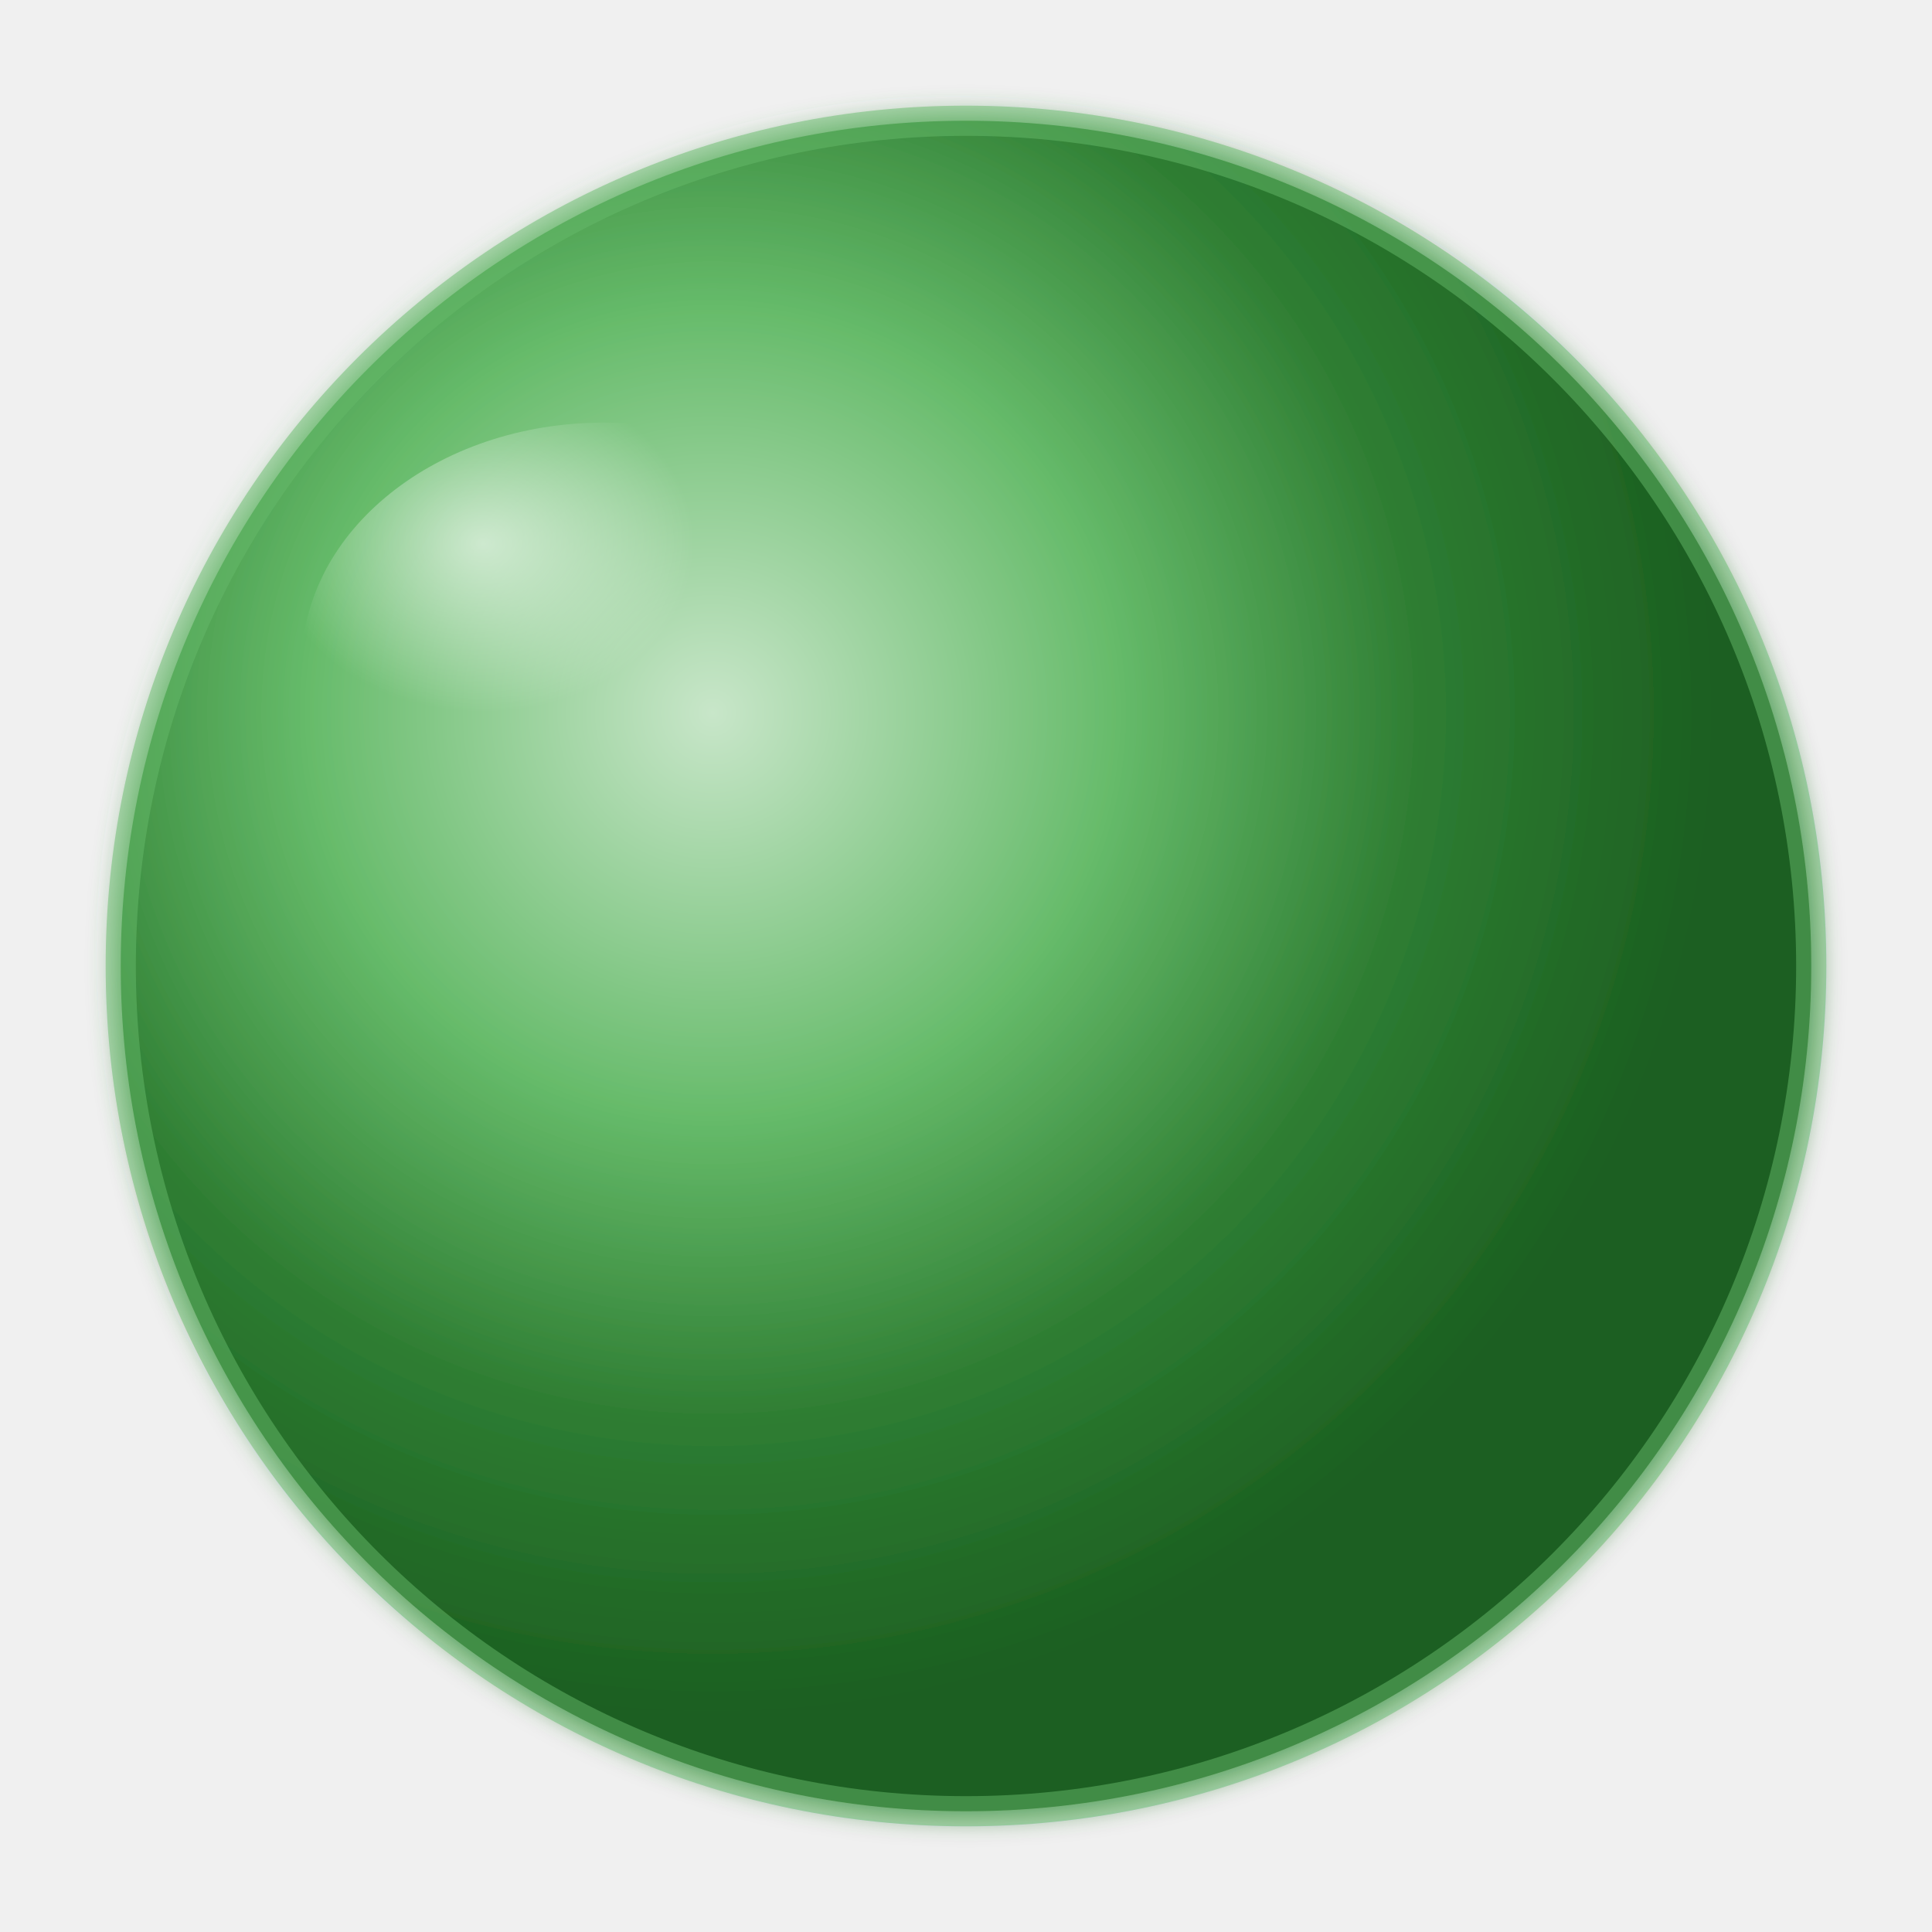
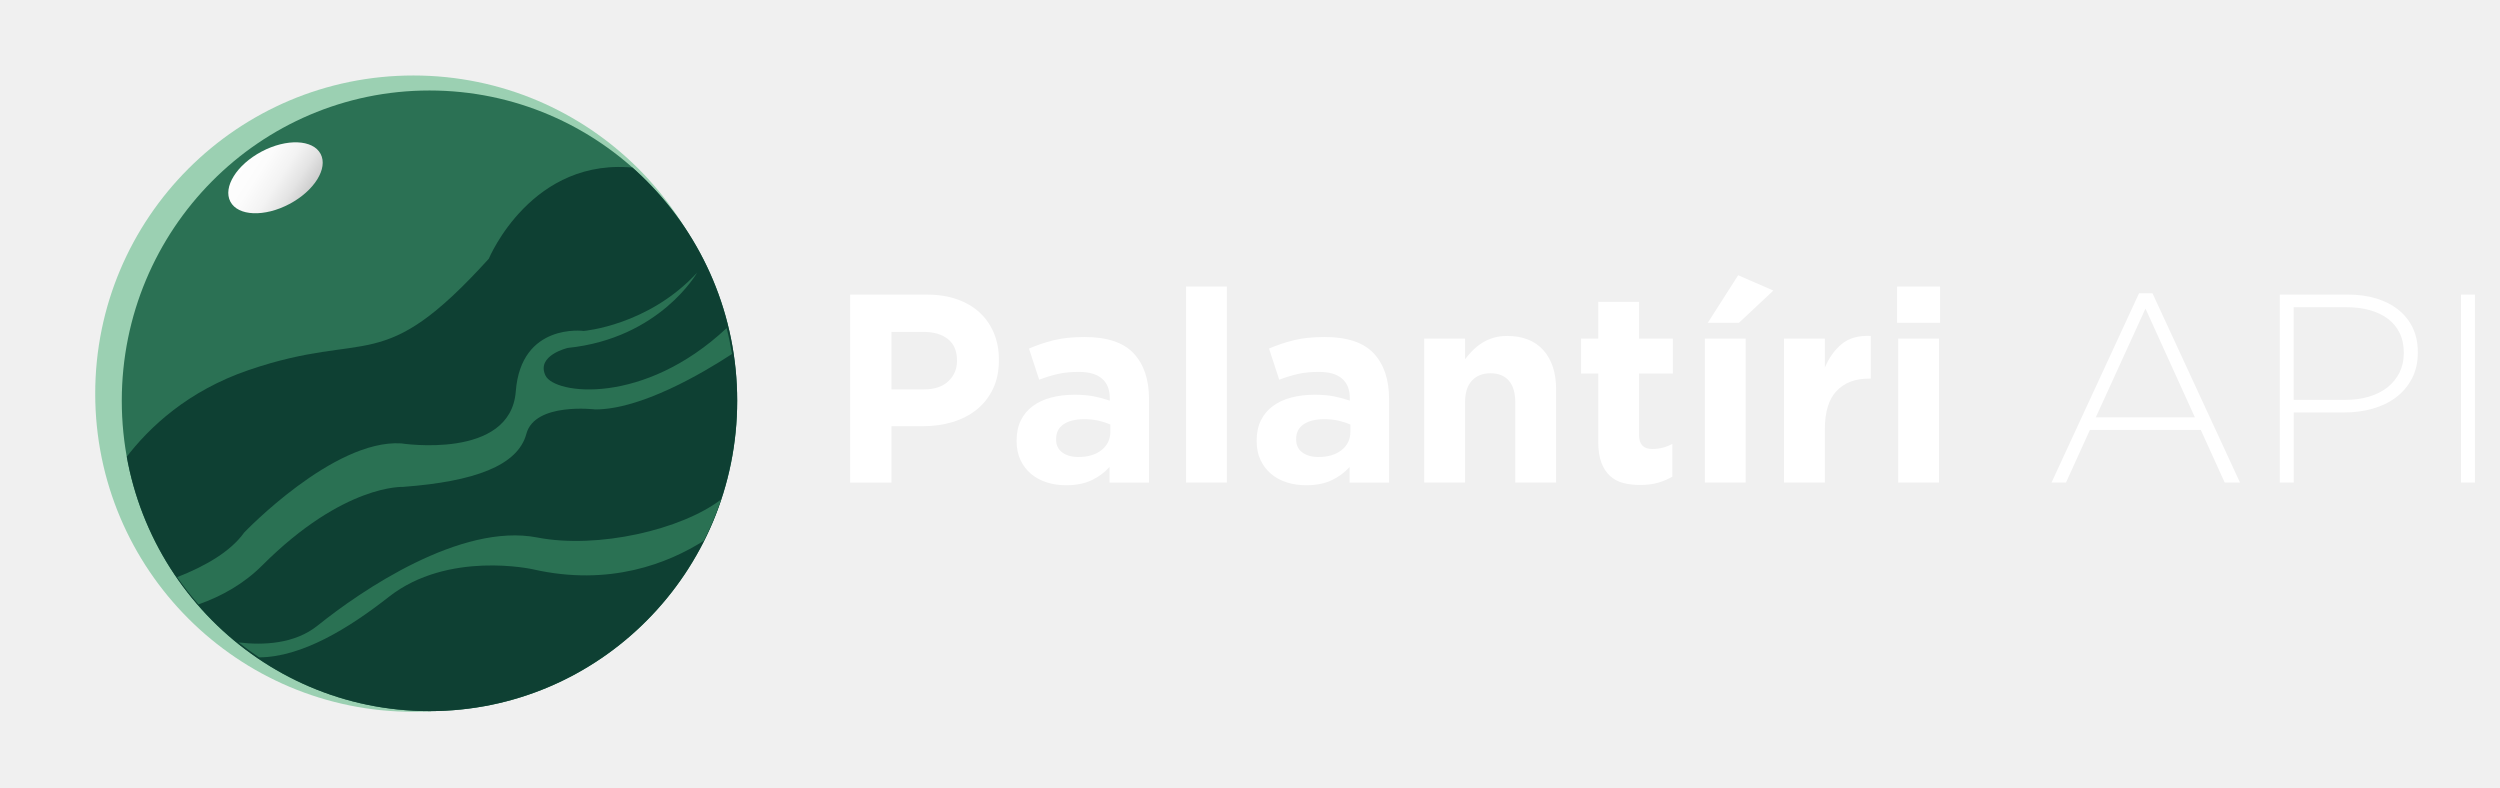
- <svg xmlns="http://www.w3.org/2000/svg" viewBox="0 0 64 64">
+ <svg xmlns="http://www.w3.org/2000/svg" viewBox="0 0 1025 322.79">
  <defs>
-     <radialGradient id="glow-dark" cx="35%" cy="35%" r="60%">
-       <stop offset="0%" style="stop-color:#c8e6c9;stop-opacity:1" />
-       <stop offset="40%" style="stop-color:#66bb6a;stop-opacity:1" />
-       <stop offset="70%" style="stop-color:#2e7d32;stop-opacity:1" />
-       <stop offset="100%" style="stop-color:#1b5e20;stop-opacity:1" />
-     </radialGradient>
-     <radialGradient id="highlight-dark" cx="30%" cy="25%" r="35%">
-       <stop offset="0%" style="stop-color:#fff;stop-opacity:0.75" />
-       <stop offset="100%" style="stop-color:#fff;stop-opacity:0" />
-     </radialGradient>
-     <filter id="soft-dark">
-       <feGaussianBlur in="SourceGraphic" stdDeviation="0.5" result="blur" />
-       <feMerge>
-         <feMergeNode in="blur" />
-         <feMergeNode in="SourceGraphic" />
-       </feMerge>
-     </filter>
+     <style>.st0{fill:#2a7153}.st2{fill:none}.st5{fill:#2b7154}.st6{fill:url(#g24)}.st7{fill:#0e4033}.st8{fill:#9bd0b2}.st11{clip-path:url(#cp)}</style>
+     <clipPath id="cp">
+       <ellipse class="st2" cx="176.09" cy="164.33" rx="126.16" ry="127.23" />
+     </clipPath>
+     <linearGradient id="g24" x1="97.16" y1="62.8" x2="168.49" y2="108.37" gradientTransform="translate(47.22 -44.38) rotate(27.89)" gradientUnits="userSpaceOnUse">
+       <stop offset="0" stop-color="#fff" />
+       <stop offset=".14" stop-color="#fcfcfc" />
+       <stop offset=".24" stop-color="#f3f3f3" />
+       <stop offset=".32" stop-color="#e4e4e4" />
+       <stop offset=".39" stop-color="#cfcfcf" />
+       <stop offset=".45" stop-color="#b4b4b4" />
+       <stop offset=".46" stop-color="#b3b3b3" />
+     </linearGradient>
  </defs>
-   <circle cx="32" cy="32" r="28" fill="url(#glow-dark)" filter="url(#soft-dark)" />
-   <ellipse cx="20" cy="22" rx="10" ry="8" fill="url(#highlight-dark)" opacity="0.8" />
-   <circle cx="32" cy="32" r="28" fill="none" stroke="rgba(102,187,106,0.5)" stroke-width="1" />
+   <g>
+     <circle class="st8" cx="169.49" cy="161.4" r="130.45" />
+     <ellipse class="st5" cx="176.09" cy="164.33" rx="126.16" ry="127.23" />
+     <g class="st11">
+       <path class="st7" d="M38.41,211.1s13.92-42.4,63.5-59.36c49.58-16.96,54.15,3.26,98.5-45.66,0,0,17.61-42.4,60.67-37.18,43.06,5.22,90.02,70.88,90.02,70.88l-7.83,148.96-159.83,34.57-152-8.48,6.96-103.72Z" />
+     </g>
+     <ellipse class="st6" cx="112.96" cy="72.89" rx="20.93" ry="12.17" transform="translate(-20.98 61.31) rotate(-27.89)" />
+     <path class="st0" d="M165.36,199.61c29.14-2.17,46.97-8.7,50.45-21.74,3.48-13.05,28.27-10,28.27-10,18.66,0,43.75-14.71,56.05-22.74-.6-3.59-1.32-7.13-2.21-10.61-34.05,31.91-70.59,27.23-74.28,19.44-3.91-8.26,9.13-11.31,9.13-11.31,37.84-3.91,53.06-30.88,53.06-30.88-20.01,21.74-46.53,23.92-46.53,23.92,0,0-25.66-3.48-27.83,24.79-2.17,28.27-46.97,21.31-46.97,21.31-27.83-1.74-64.37,36.53-64.37,36.53-5.54,7.78-15.83,13.75-27.48,18.31,2.71,3.88,5.63,7.61,8.75,11.16,9.47-3.33,18.54-8.4,26.12-15.98,33.49-33.49,57.84-32.18,57.84-32.18Z" />
+     <path class="st0" d="M218.53,233.42c31.44,7.16,55.51-2.51,70.02-11.7,2.77-5.43,5.15-11.09,7.12-16.95-16.23,12.41-50.58,20.42-75.4,15.6-31.31-6.09-72.19,21.75-90.02,36.1-9.47,7.62-22.38,8.13-32.4,6.93,2.71,2.15,5.49,4.2,8.37,6.12,17.51-.08,36.81-11.93,53.18-24.79,24.35-19.14,59.15-11.31,59.15-11.31Z" />
+   </g>
+   <g fill="#fff">
+     <path d="M407.13,159.43c-1.62,3.38-3.84,6.2-6.66,8.48-2.83,2.28-6.13,3.98-9.91,5.12-3.78,1.14-7.84,1.71-12.17,1.71h-12.88v23.12h-16.96v-77.07h31.49c4.62,0,8.75.64,12.39,1.93,3.63,1.29,6.72,3.1,9.25,5.45,2.53,2.35,4.48,5.16,5.83,8.42,1.36,3.27,2.04,6.88,2.04,10.84v.22c0,4.48-.81,8.41-2.42,11.78ZM392.37,147.75c0-3.82-1.23-6.72-3.69-8.7-2.46-1.98-5.82-2.97-10.07-2.97h-13.1v23.56h13.43c4.26,0,7.56-1.12,9.91-3.36,2.35-2.24,3.52-5.01,3.52-8.31v-.22Z" />
+     <path d="M454.91,197.85v-6.39c-2.06,2.28-4.51,4.09-7.38,5.45-2.86,1.36-6.35,2.04-10.46,2.04-2.79,0-5.41-.38-7.87-1.16-2.46-.77-4.61-1.93-6.44-3.47-1.84-1.54-3.29-3.43-4.35-5.67-1.06-2.24-1.6-4.83-1.6-7.76v-.22c0-3.23.59-6.02,1.76-8.37,1.17-2.35,2.81-4.29,4.9-5.83,2.09-1.54,4.59-2.7,7.49-3.47,2.9-.77,6.11-1.16,9.63-1.16,3.01,0,5.63.22,7.87.66,2.24.44,4.42,1.03,6.55,1.76v-.99c0-3.52-1.06-6.2-3.19-8.04-2.13-1.83-5.28-2.75-9.47-2.75-3.23,0-6.07.28-8.53.83-2.46.55-5.05,1.34-7.76,2.37l-4.18-12.77c3.23-1.39,6.61-2.53,10.13-3.41,3.52-.88,7.78-1.32,12.77-1.32,9.17,0,15.85,2.24,20.04,6.72,4.18,4.48,6.28,10.72,6.28,18.72v34.24h-16.18ZM455.24,174.07c-1.47-.66-3.1-1.19-4.9-1.6-1.8-.4-3.73-.61-5.78-.61-3.6,0-6.42.7-8.48,2.09-2.06,1.39-3.08,3.41-3.08,6.05v.22c0,2.28.84,4.04,2.53,5.28,1.69,1.25,3.89,1.87,6.61,1.87,3.96,0,7.14-.95,9.52-2.86,2.38-1.91,3.58-4.4,3.58-7.49v-2.97Z" />
+     <path d="M486.28,197.85v-80.37h16.73v80.37h-16.73Z" />
+     <path d="M553.33,197.85v-6.39c-2.05,2.28-4.51,4.09-7.38,5.45-2.86,1.36-6.35,2.04-10.46,2.04-2.79,0-5.41-.38-7.87-1.16-2.46-.77-4.61-1.93-6.44-3.47-1.84-1.54-3.29-3.43-4.35-5.67-1.06-2.24-1.6-4.83-1.6-7.76v-.22c0-3.23.59-6.02,1.76-8.37,1.17-2.35,2.81-4.29,4.9-5.83,2.09-1.54,4.59-2.7,7.49-3.47,2.9-.77,6.11-1.16,9.63-1.16,3.01,0,5.63.22,7.87.66,2.24.44,4.42,1.03,6.55,1.76v-.99c0-3.52-1.06-6.2-3.19-8.04-2.13-1.83-5.28-2.75-9.47-2.75-3.23,0-6.07.28-8.53.83-2.46.55-5.05,1.34-7.76,2.37l-4.18-12.77c3.23-1.39,6.61-2.53,10.13-3.41,3.52-.88,7.78-1.32,12.77-1.32,9.17,0,15.85,2.24,20.04,6.72,4.18,4.48,6.28,10.72,6.28,18.72v34.24h-16.19ZM553.66,174.07c-1.47-.66-3.1-1.19-4.9-1.6-1.8-.4-3.73-.61-5.78-.61-3.6,0-6.42.7-8.48,2.09-2.06,1.39-3.08,3.41-3.08,6.05v.22c0,2.28.84,4.04,2.53,5.28,1.69,1.25,3.89,1.87,6.61,1.87,3.96,0,7.14-.95,9.52-2.86,2.38-1.91,3.58-4.4,3.58-7.49v-2.97Z" />
+     <path d="M621.26,197.85v-32.84c0-3.95-.88-6.94-2.64-8.95s-4.26-3.02-7.49-3.02-5.78,1.01-7.65,3.02c-1.87,2.01-2.81,5-2.81,8.95v32.84h-16.74v-59.01h16.74v8.44c.95-1.26,2-2.46,3.14-3.6,1.14-1.15,2.4-2.16,3.8-3.05,1.39-.89,2.93-1.59,4.62-2.11,1.69-.52,3.6-.78,5.73-.78,6.39,0,11.32,1.95,14.81,5.83,3.49,3.89,5.23,9.25,5.23,16.07v38.2h-16.73Z" />
+     <path d="M679.83,197.9c-2.13.62-4.59.94-7.38.94-2.57,0-4.9-.28-6.99-.83s-3.89-1.52-5.39-2.92c-1.5-1.39-2.68-3.21-3.52-5.45-.84-2.24-1.27-5.08-1.27-8.53v-27.96h-7.05v-14.31h7.05v-15.08h16.73v15.08h13.87v14.31h-13.87v25.21c0,3.82,1.8,5.73,5.39,5.73,2.94,0,5.69-.7,8.26-2.09v13.43c-1.76,1.03-3.71,1.85-5.83,2.48Z" />
+     <path d="M698.99,197.85v-59.01h16.74v59.01h-16.74ZM700.2,132.34l12.44-19.49,14.42,6.28-14.09,13.21h-12.77Z" />
+     <path d="M766.14,155.24c-5.58,0-9.96,1.69-13.16,5.06-3.19,3.38-4.79,8.63-4.79,15.74v21.8h-16.74v-59.01h16.74v11.89c1.69-4.04,4-7.27,6.94-9.69,2.93-2.42,6.9-3.52,11.89-3.3v17.51h-.88Z" />
+     <path d="M777.81,132.34v-14.86h17.62v14.86h-17.62ZM778.25,197.85v-59.01h16.74v59.01h-16.74Z" />
+     <path d="M912.13,197.85l-9.8-21.58h-45.47l-9.8,21.58h-5.94l35.89-77.62h5.5l35.89,77.62h-6.28ZM879.65,126.51l-20.37,44.59h40.62l-20.26-44.59Z" />
+     <path d="M988.87,155.24c-1.62,3.08-3.8,5.65-6.55,7.71-2.75,2.06-5.95,3.6-9.58,4.62-3.63,1.03-7.47,1.54-11.5,1.54h-20.81v28.74h-5.72v-77.07h27.96c4.26,0,8.13.53,11.62,1.6,3.49,1.06,6.5,2.61,9.03,4.62,2.53,2.02,4.5,4.48,5.89,7.38,1.39,2.9,2.09,6.22,2.09,9.96v.22c0,4.04-.81,7.6-2.42,10.68ZM985.56,144.67c0-3.1-.57-5.81-1.71-8.14-1.14-2.33-2.74-4.26-4.79-5.81-2.06-1.55-4.51-2.73-7.38-3.54s-6.02-1.22-9.47-1.22h-21.8v37.98h21.14c3.6,0,6.86-.44,9.8-1.33,2.93-.89,5.45-2.16,7.54-3.82s3.72-3.67,4.9-6.04c1.17-2.36,1.76-4.98,1.76-7.86v-.22Z" />
+     <path d="M1009.01,197.85v-77.07h5.72v77.07h-5.72Z" />
+   </g>
</svg>
